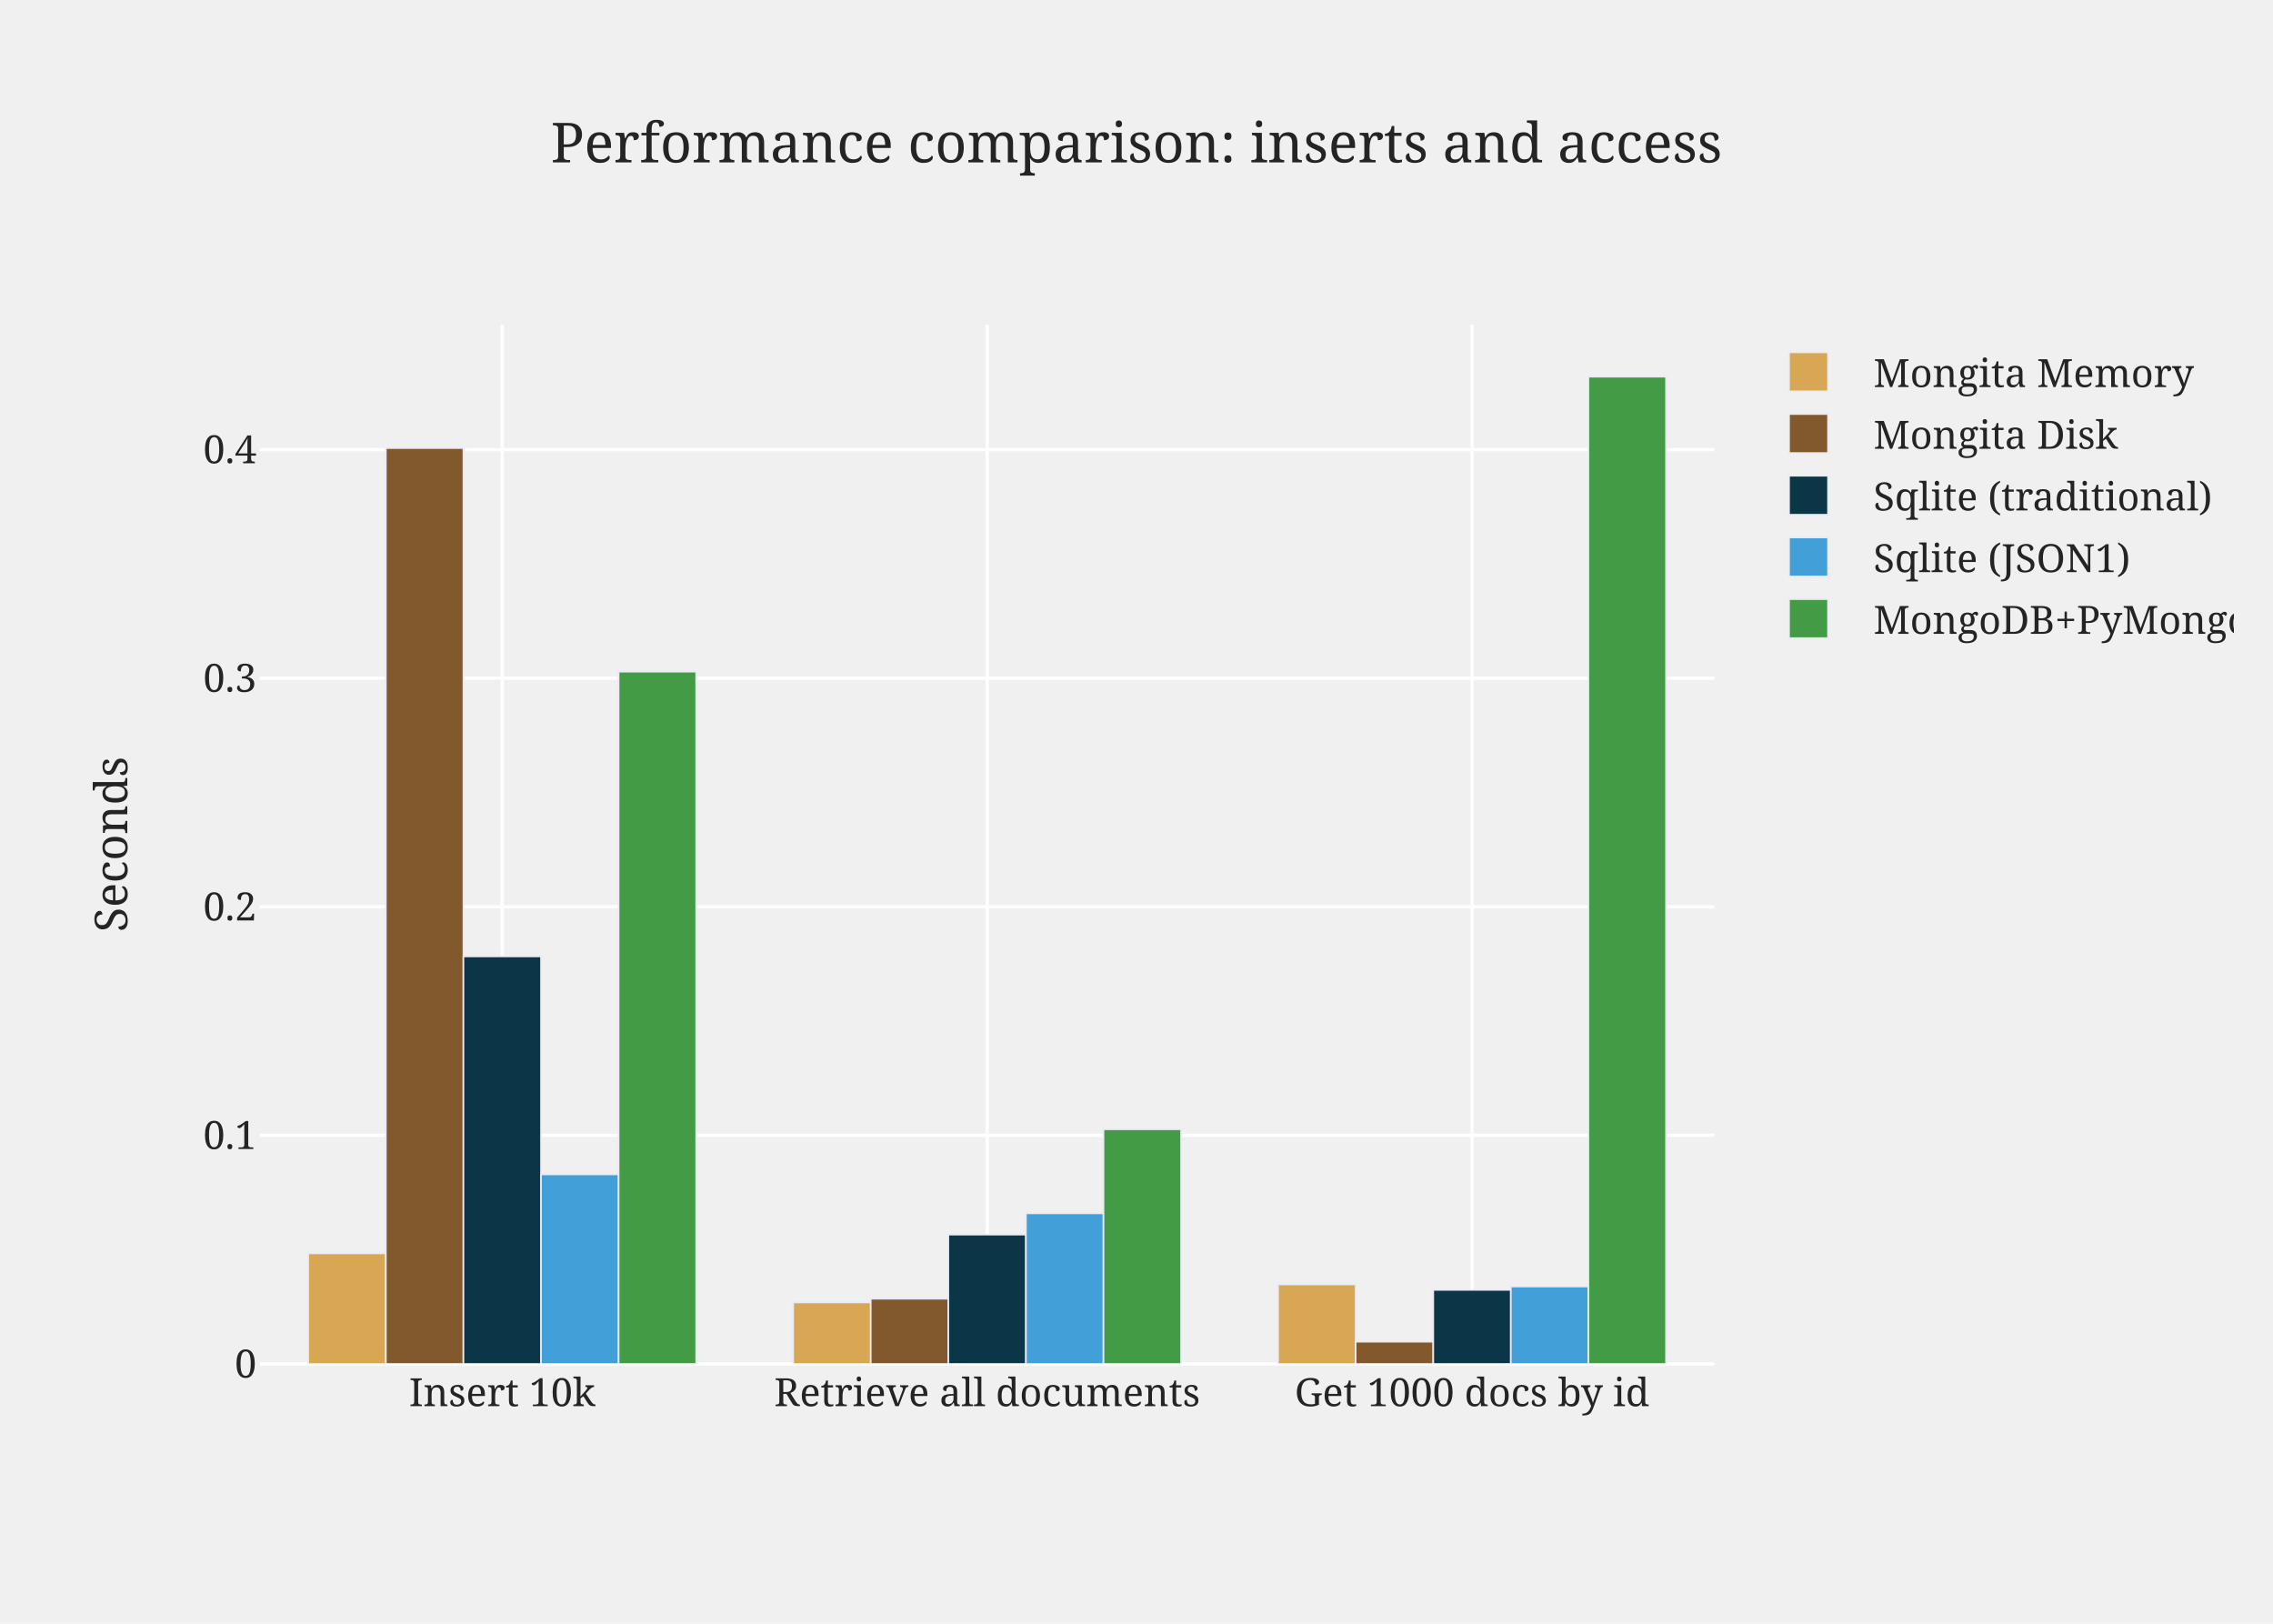
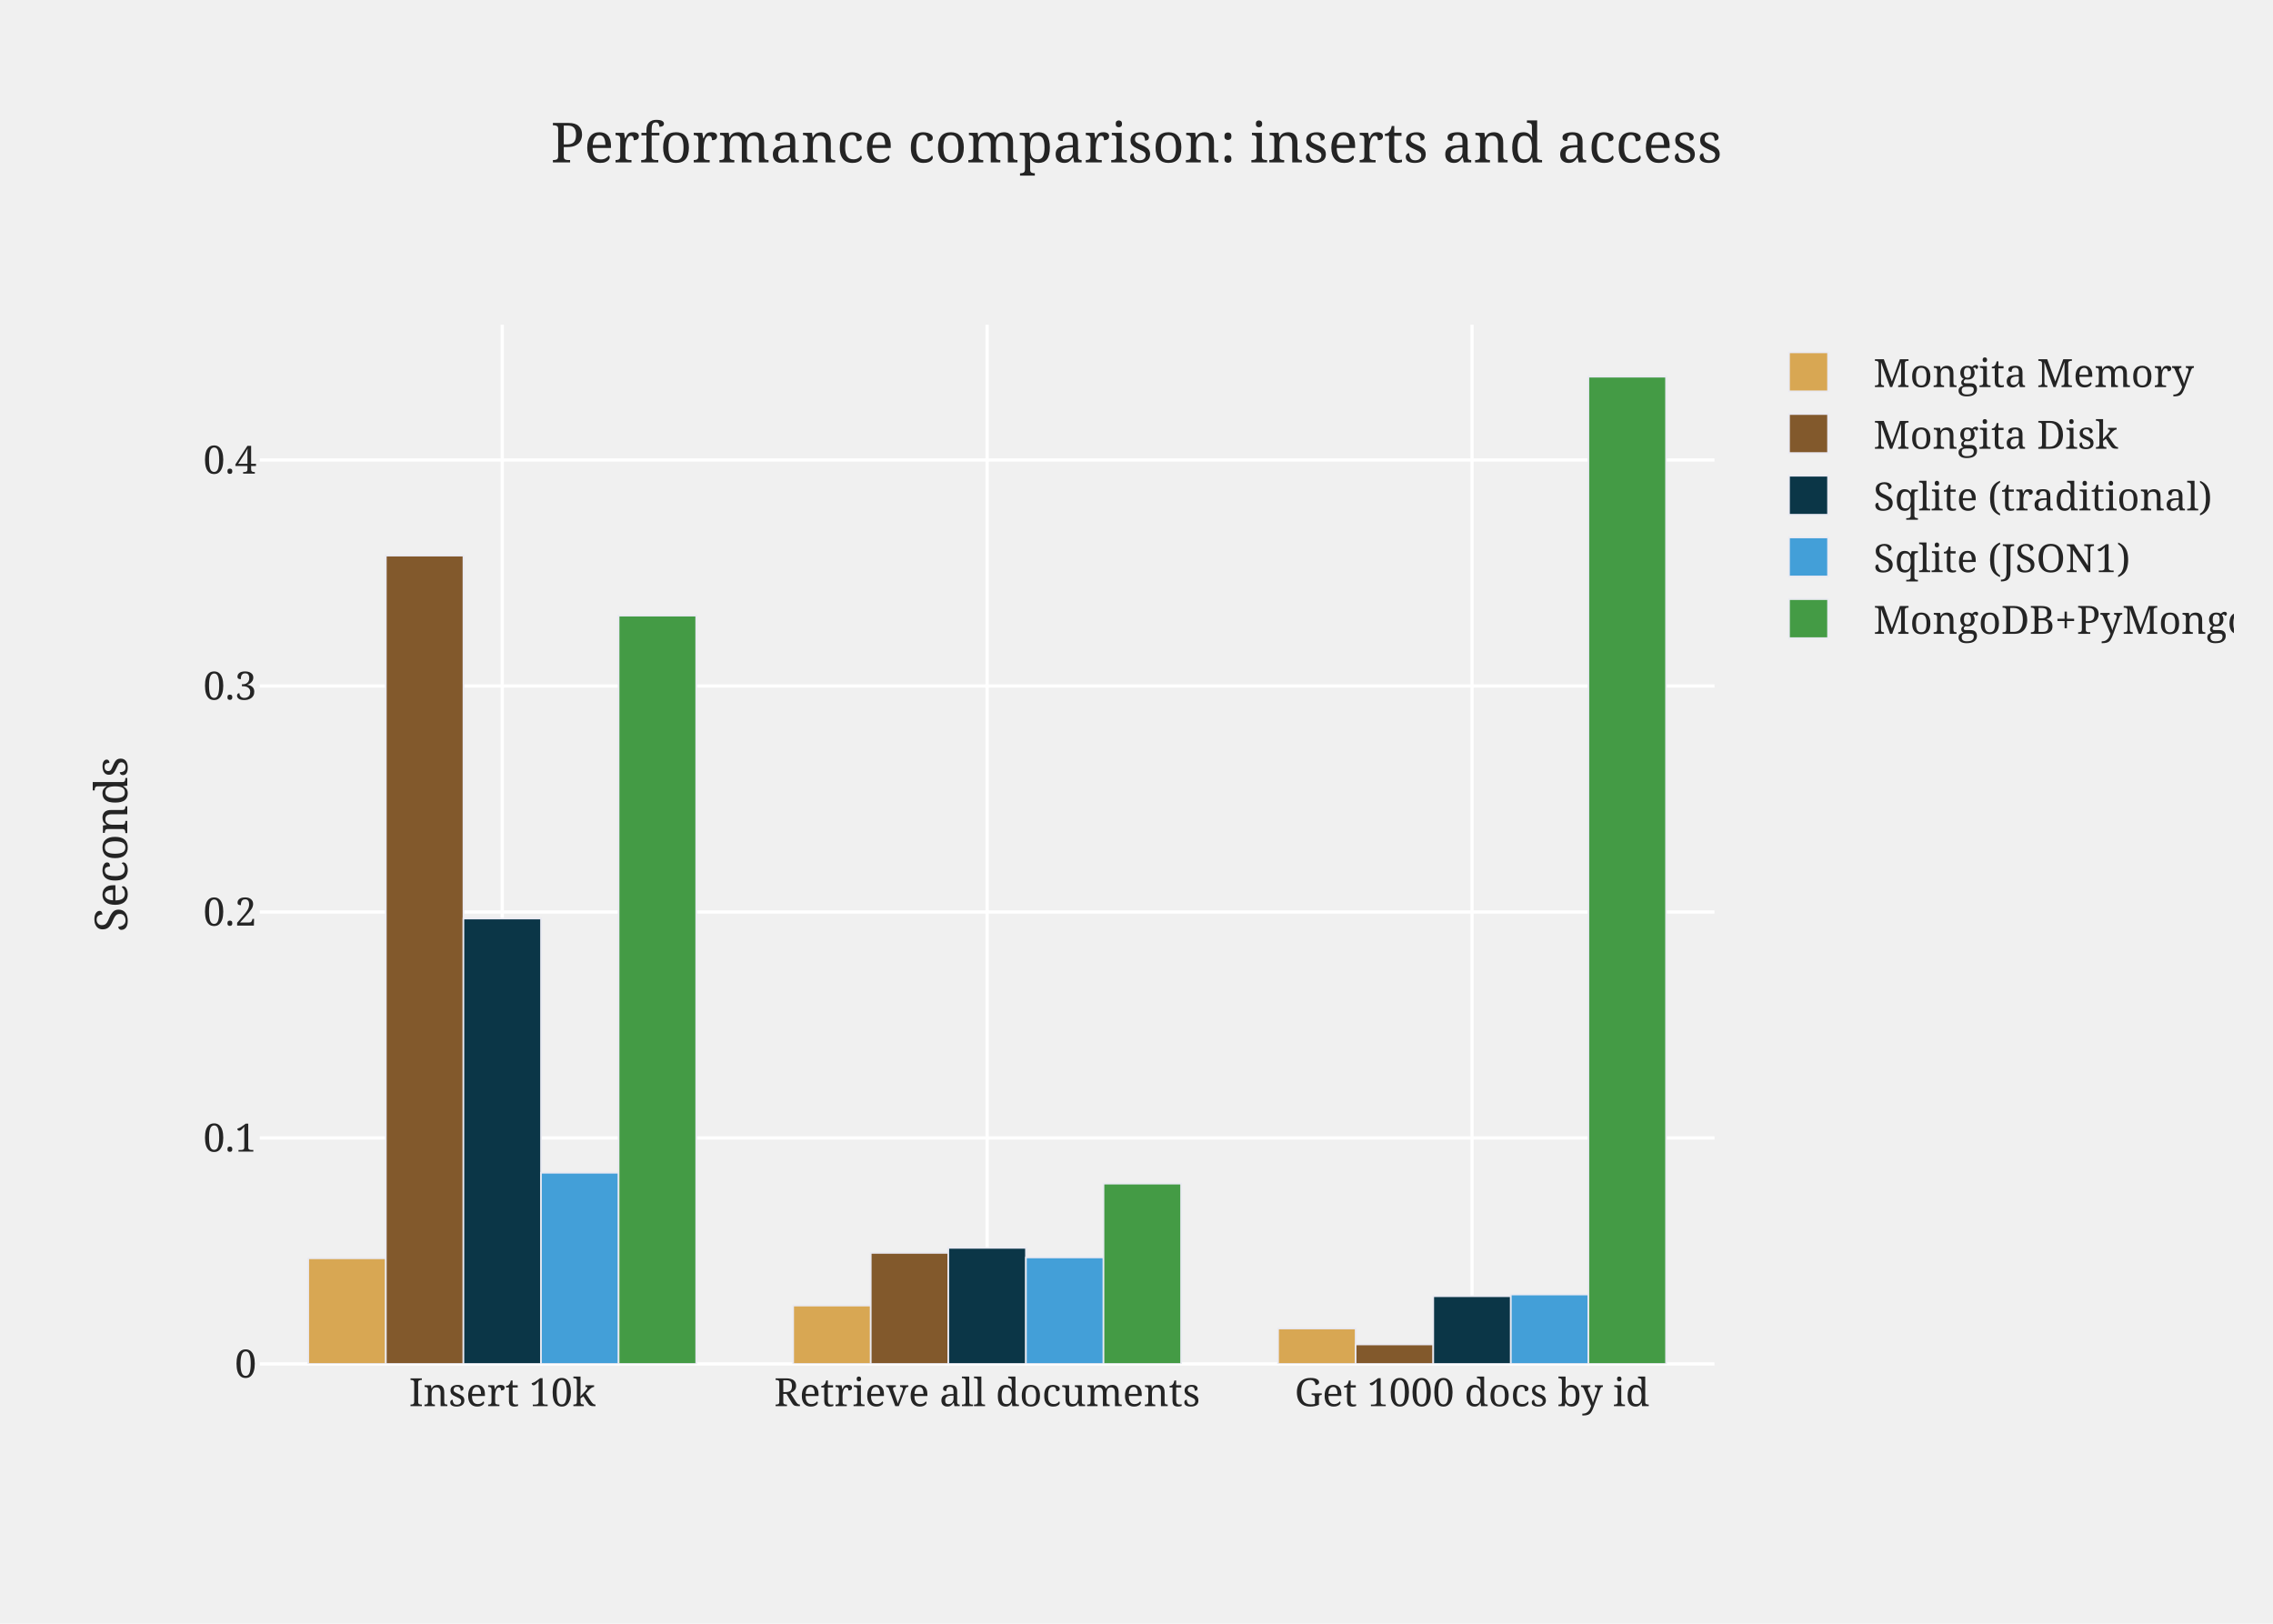
<svg xmlns="http://www.w3.org/2000/svg" class="main-svg" width="700" height="500" style="" viewBox="0 0 700 500">
  <rect x="0" y="0" width="700" height="500" style="fill: rgb(240, 240, 240); fill-opacity: 1;" />
-   <defs id="defs-7c669e">
+   <defs id="defs-fd568b">
    <g class="clips">
-       <clipPath id="clip7c669exyplot" class="plotclip">
+       <clipPath id="clipfd568bxyplot" class="plotclip">
        <rect width="448" height="320" />
      </clipPath>
-       <clipPath class="axesclip" id="clip7c669ex">
+       <clipPath class="axesclip" id="clipfd568bx">
        <rect x="80" y="0" width="448" height="500" />
      </clipPath>
-       <clipPath class="axesclip" id="clip7c669ey">
+       <clipPath class="axesclip" id="clipfd568by">
        <rect x="0" y="100" width="700" height="320" />
      </clipPath>
-       <clipPath class="axesclip" id="clip7c669exy">
+       <clipPath class="axesclip" id="clipfd568bxy">
        <rect x="80" y="100" width="448" height="320" />
      </clipPath>
    </g>
    <g class="gradients" />
  </defs>
  <g class="bglayer" />
  <g class="layer-below">
    <g class="imagelayer" />
    <g class="shapelayer" />
  </g>
  <g class="cartesianlayer">
    <g class="subplot xy">
      <g class="layer-subplot">
        <g class="shapelayer" />
        <g class="imagelayer" />
      </g>
      <g class="gridlayer">
        <g class="x">
          <path class="xgrid crisp" transform="translate(154.67,0)" d="M0,100v320" style="stroke: rgb(255, 255, 255); stroke-opacity: 1; stroke-width: 1px;" />
          <path class="xgrid crisp" transform="translate(304,0)" d="M0,100v320" style="stroke: rgb(255, 255, 255); stroke-opacity: 1; stroke-width: 1px;" />
          <path class="xgrid crisp" transform="translate(453.33,0)" d="M0,100v320" style="stroke: rgb(255, 255, 255); stroke-opacity: 1; stroke-width: 1px;" />
        </g>
        <g class="y">
-           <path class="ygrid crisp" transform="translate(0,349.61)" d="M80,0h448" style="stroke: rgb(255, 255, 255); stroke-opacity: 1; stroke-width: 1px;" />
-           <path class="ygrid crisp" transform="translate(0,279.23)" d="M80,0h448" style="stroke: rgb(255, 255, 255); stroke-opacity: 1; stroke-width: 1px;" />
-           <path class="ygrid crisp" transform="translate(0,208.84)" d="M80,0h448" style="stroke: rgb(255, 255, 255); stroke-opacity: 1; stroke-width: 1px;" />
-           <path class="ygrid crisp" transform="translate(0,138.45)" d="M80,0h448" style="stroke: rgb(255, 255, 255); stroke-opacity: 1; stroke-width: 1px;" />
+           <path class="ygrid crisp" transform="translate(0,350.41)" d="M80,0h448" style="stroke: rgb(255, 255, 255); stroke-opacity: 1; stroke-width: 1px;" />
+           <path class="ygrid crisp" transform="translate(0,280.83)" d="M80,0h448" style="stroke: rgb(255, 255, 255); stroke-opacity: 1; stroke-width: 1px;" />
+           <path class="ygrid crisp" transform="translate(0,211.24)" d="M80,0h448" style="stroke: rgb(255, 255, 255); stroke-opacity: 1; stroke-width: 1px;" />
+           <path class="ygrid crisp" transform="translate(0,141.65)" d="M80,0h448" style="stroke: rgb(255, 255, 255); stroke-opacity: 1; stroke-width: 1px;" />
        </g>
      </g>
      <g class="zerolinelayer">
        <path class="yzl zl crisp" transform="translate(0,420)" d="M80,0h448" style="stroke: rgb(255, 255, 255); stroke-opacity: 1; stroke-width: 1px;" />
      </g>
      <path class="xlines-below" />
      <path class="ylines-below" />
      <g class="overlines-below" />
      <g class="xaxislayer-below" />
      <g class="yaxislayer-below" />
      <g class="overaxes-below" />
-       <g class="plot" transform="translate(80,100)" clip-path="url('#clip7c669exyplot')">
+       <g class="plot" transform="translate(80,100)" clip-path="url('#clipfd568bxyplot')">
        <g class="barlayer mlayer">
          <g class="trace bars" style="opacity: 1;">
            <g class="points">
              <g class="point">
-                 <path d="M14.93,320V285.95H38.83V320Z" style="vector-effect: non-scaling-stroke; opacity: 1; stroke-width: 0.5px; fill: rgb(216, 167, 83); fill-opacity: 1; stroke: rgb(234, 234, 242); stroke-opacity: 1;" />
-               </g>
-               <g class="point">
-                 <path d="M164.27,320V301.06H188.16V320Z" style="vector-effect: non-scaling-stroke; opacity: 1; stroke-width: 0.5px; fill: rgb(216, 167, 83); fill-opacity: 1; stroke: rgb(234, 234, 242); stroke-opacity: 1;" />
-               </g>
-               <g class="point">
-                 <path d="M313.6,320V295.52H337.49V320Z" style="vector-effect: non-scaling-stroke; opacity: 1; stroke-width: 0.5px; fill: rgb(216, 167, 83); fill-opacity: 1; stroke: rgb(234, 234, 242); stroke-opacity: 1;" />
-               </g>
-             </g>
-           </g>
-           <g class="trace bars" style="opacity: 1;">
-             <g class="points">
-               <g class="point">
-                 <path d="M38.83,320V37.98H62.72V320Z" style="vector-effect: non-scaling-stroke; opacity: 1; stroke-width: 0.5px; fill: rgb(130, 89, 44); fill-opacity: 1; stroke: rgb(234, 234, 242); stroke-opacity: 1;" />
-               </g>
-               <g class="point">
-                 <path d="M188.16,320V299.92H212.05V320Z" style="vector-effect: non-scaling-stroke; opacity: 1; stroke-width: 0.5px; fill: rgb(130, 89, 44); fill-opacity: 1; stroke: rgb(234, 234, 242); stroke-opacity: 1;" />
-               </g>
-               <g class="point">
-                 <path d="M337.49,320V313.16H361.39V320Z" style="vector-effect: non-scaling-stroke; opacity: 1; stroke-width: 0.5px; fill: rgb(130, 89, 44); fill-opacity: 1; stroke: rgb(234, 234, 242); stroke-opacity: 1;" />
-               </g>
-             </g>
-           </g>
-           <g class="trace bars" style="opacity: 1;">
-             <g class="points">
-               <g class="point">
-                 <path d="M62.72,320V194.51H86.61V320Z" style="vector-effect: non-scaling-stroke; opacity: 1; stroke-width: 0.5px; fill: rgb(11, 54, 71); fill-opacity: 1; stroke: rgb(234, 234, 242); stroke-opacity: 1;" />
-               </g>
-               <g class="point">
-                 <path d="M212.05,320V280.18H235.95V320Z" style="vector-effect: non-scaling-stroke; opacity: 1; stroke-width: 0.5px; fill: rgb(11, 54, 71); fill-opacity: 1; stroke: rgb(234, 234, 242); stroke-opacity: 1;" />
-               </g>
-               <g class="point">
-                 <path d="M361.39,320V297.2H385.28V320Z" style="vector-effect: non-scaling-stroke; opacity: 1; stroke-width: 0.5px; fill: rgb(11, 54, 71); fill-opacity: 1; stroke: rgb(234, 234, 242); stroke-opacity: 1;" />
-               </g>
-             </g>
-           </g>
-           <g class="trace bars" style="opacity: 1;">
-             <g class="points">
-               <g class="point">
-                 <path d="M86.61,320V261.63H110.51V320Z" style="vector-effect: non-scaling-stroke; opacity: 1; stroke-width: 0.5px; fill: rgb(67, 159, 216); fill-opacity: 1; stroke: rgb(234, 234, 242); stroke-opacity: 1;" />
-               </g>
-               <g class="point">
-                 <path d="M235.95,320V273.63H259.84V320Z" style="vector-effect: non-scaling-stroke; opacity: 1; stroke-width: 0.5px; fill: rgb(67, 159, 216); fill-opacity: 1; stroke: rgb(234, 234, 242); stroke-opacity: 1;" />
-               </g>
-               <g class="point">
-                 <path d="M385.28,320V296.16H409.17V320Z" style="vector-effect: non-scaling-stroke; opacity: 1; stroke-width: 0.5px; fill: rgb(67, 159, 216); fill-opacity: 1; stroke: rgb(234, 234, 242); stroke-opacity: 1;" />
-               </g>
-             </g>
-           </g>
-           <g class="trace bars" style="opacity: 1;">
-             <g class="points">
-               <g class="point">
-                 <path d="M110.51,320V106.83H134.4V320Z" style="vector-effect: non-scaling-stroke; opacity: 1; stroke-width: 0.5px; fill: rgb(68, 155, 69); fill-opacity: 1; stroke: rgb(234, 234, 242); stroke-opacity: 1;" />
-               </g>
-               <g class="point">
-                 <path d="M259.84,320V247.75H283.73V320Z" style="vector-effect: non-scaling-stroke; opacity: 1; stroke-width: 0.5px; fill: rgb(68, 155, 69); fill-opacity: 1; stroke: rgb(234, 234, 242); stroke-opacity: 1;" />
+                 <path d="M14.93,320V287.47H38.83V320Z" style="vector-effect: non-scaling-stroke; opacity: 1; stroke-width: 0.5px; fill: rgb(216, 167, 83); fill-opacity: 1; stroke: rgb(234, 234, 242); stroke-opacity: 1;" />
+               </g>
+               <g class="point">
+                 <path d="M164.27,320V302.03H188.16V320Z" style="vector-effect: non-scaling-stroke; opacity: 1; stroke-width: 0.5px; fill: rgb(216, 167, 83); fill-opacity: 1; stroke: rgb(234, 234, 242); stroke-opacity: 1;" />
+               </g>
+               <g class="point">
+                 <path d="M313.6,320V309.09H337.49V320Z" style="vector-effect: non-scaling-stroke; opacity: 1; stroke-width: 0.5px; fill: rgb(216, 167, 83); fill-opacity: 1; stroke: rgb(234, 234, 242); stroke-opacity: 1;" />
+               </g>
+             </g>
+           </g>
+           <g class="trace bars" style="opacity: 1;">
+             <g class="points">
+               <g class="point">
+                 <path d="M38.83,320V71.1H62.72V320Z" style="vector-effect: non-scaling-stroke; opacity: 1; stroke-width: 0.5px; fill: rgb(130, 89, 44); fill-opacity: 1; stroke: rgb(234, 234, 242); stroke-opacity: 1;" />
+               </g>
+               <g class="point">
+                 <path d="M188.16,320V285.81H212.05V320Z" style="vector-effect: non-scaling-stroke; opacity: 1; stroke-width: 0.5px; fill: rgb(130, 89, 44); fill-opacity: 1; stroke: rgb(234, 234, 242); stroke-opacity: 1;" />
+               </g>
+               <g class="point">
+                 <path d="M337.49,320V314H361.39V320Z" style="vector-effect: non-scaling-stroke; opacity: 1; stroke-width: 0.5px; fill: rgb(130, 89, 44); fill-opacity: 1; stroke: rgb(234, 234, 242); stroke-opacity: 1;" />
+               </g>
+             </g>
+           </g>
+           <g class="trace bars" style="opacity: 1;">
+             <g class="points">
+               <g class="point">
+                 <path d="M62.72,320V182.85H86.61V320Z" style="vector-effect: non-scaling-stroke; opacity: 1; stroke-width: 0.5px; fill: rgb(11, 54, 71); fill-opacity: 1; stroke: rgb(234, 234, 242); stroke-opacity: 1;" />
+               </g>
+               <g class="point">
+                 <path d="M212.05,320V284.26H235.95V320Z" style="vector-effect: non-scaling-stroke; opacity: 1; stroke-width: 0.5px; fill: rgb(11, 54, 71); fill-opacity: 1; stroke: rgb(234, 234, 242); stroke-opacity: 1;" />
+               </g>
+               <g class="point">
+                 <path d="M361.39,320V299.15H385.28V320Z" style="vector-effect: non-scaling-stroke; opacity: 1; stroke-width: 0.5px; fill: rgb(11, 54, 71); fill-opacity: 1; stroke: rgb(234, 234, 242); stroke-opacity: 1;" />
+               </g>
+             </g>
+           </g>
+           <g class="trace bars" style="opacity: 1;">
+             <g class="points">
+               <g class="point">
+                 <path d="M86.61,320V261.13H110.51V320Z" style="vector-effect: non-scaling-stroke; opacity: 1; stroke-width: 0.5px; fill: rgb(67, 159, 216); fill-opacity: 1; stroke: rgb(234, 234, 242); stroke-opacity: 1;" />
+               </g>
+               <g class="point">
+                 <path d="M235.95,320V287.21H259.84V320Z" style="vector-effect: non-scaling-stroke; opacity: 1; stroke-width: 0.5px; fill: rgb(67, 159, 216); fill-opacity: 1; stroke: rgb(234, 234, 242); stroke-opacity: 1;" />
+               </g>
+               <g class="point">
+                 <path d="M385.28,320V298.62H409.17V320Z" style="vector-effect: non-scaling-stroke; opacity: 1; stroke-width: 0.5px; fill: rgb(67, 159, 216); fill-opacity: 1; stroke: rgb(234, 234, 242); stroke-opacity: 1;" />
+               </g>
+             </g>
+           </g>
+           <g class="trace bars" style="opacity: 1;">
+             <g class="points">
+               <g class="point">
+                 <path d="M110.51,320V89.58H134.4V320Z" style="vector-effect: non-scaling-stroke; opacity: 1; stroke-width: 0.5px; fill: rgb(68, 155, 69); fill-opacity: 1; stroke: rgb(234, 234, 242); stroke-opacity: 1;" />
+               </g>
+               <g class="point">
+                 <path d="M259.84,320V264.48H283.73V320Z" style="vector-effect: non-scaling-stroke; opacity: 1; stroke-width: 0.5px; fill: rgb(68, 155, 69); fill-opacity: 1; stroke: rgb(234, 234, 242); stroke-opacity: 1;" />
              </g>
              <g class="point">
                <path d="M409.17,320V16H433.07V320Z" style="vector-effect: non-scaling-stroke; opacity: 1; stroke-width: 0.5px; fill: rgb(68, 155, 69); fill-opacity: 1; stroke: rgb(234, 234, 242); stroke-opacity: 1;" />
              </g>
            </g>
          </g>
        </g>
      </g>
      <g class="overplot" />
      <path class="xlines-above crisp" style="fill: none;" d="M0,0" />
      <path class="ylines-above crisp" style="fill: none;" d="M0,0" />
      <g class="overlines-above" />
      <g class="xaxislayer-above">
        <g class="xtick">
          <text text-anchor="middle" x="0" y="433" transform="translate(154.67,0)" style="font-family: Garamond; font-size: 12px; fill: rgb(36, 36, 36); fill-opacity: 1; white-space: pre;">Insert 10k</text>
        </g>
        <g class="xtick">
          <text text-anchor="middle" x="0" y="433" transform="translate(304,0)" style="font-family: Garamond; font-size: 12px; fill: rgb(36, 36, 36); fill-opacity: 1; white-space: pre;">Retrieve all documents</text>
        </g>
        <g class="xtick">
          <text text-anchor="middle" x="0" y="433" transform="translate(453.33,0)" style="font-family: Garamond; font-size: 12px; fill: rgb(36, 36, 36); fill-opacity: 1; white-space: pre;">Get 1000 docs by id</text>
        </g>
      </g>
      <g class="yaxislayer-above">
        <g class="ytick">
          <text text-anchor="end" x="79" y="4.2" transform="translate(0,420)" style="font-family: Garamond; font-size: 12px; fill: rgb(36, 36, 36); fill-opacity: 1; white-space: pre;">0</text>
        </g>
        <g class="ytick">
-           <text text-anchor="end" x="79" y="4.2" transform="translate(0,349.61)" style="font-family: Garamond; font-size: 12px; fill: rgb(36, 36, 36); fill-opacity: 1; white-space: pre;">0.1</text>
-         </g>
-         <g class="ytick">
-           <text text-anchor="end" x="79" y="4.2" transform="translate(0,279.23)" style="font-family: Garamond; font-size: 12px; fill: rgb(36, 36, 36); fill-opacity: 1; white-space: pre;">0.2</text>
-         </g>
-         <g class="ytick">
-           <text text-anchor="end" x="79" y="4.2" transform="translate(0,208.84)" style="font-family: Garamond; font-size: 12px; fill: rgb(36, 36, 36); fill-opacity: 1; white-space: pre;">0.3</text>
-         </g>
-         <g class="ytick">
-           <text text-anchor="end" x="79" y="4.2" transform="translate(0,138.45)" style="font-family: Garamond; font-size: 12px; fill: rgb(36, 36, 36); fill-opacity: 1; white-space: pre;">0.4</text>
+           <text text-anchor="end" x="79" y="4.2" transform="translate(0,350.41)" style="font-family: Garamond; font-size: 12px; fill: rgb(36, 36, 36); fill-opacity: 1; white-space: pre;">0.1</text>
+         </g>
+         <g class="ytick">
+           <text text-anchor="end" x="79" y="4.2" transform="translate(0,280.83)" style="font-family: Garamond; font-size: 12px; fill: rgb(36, 36, 36); fill-opacity: 1; white-space: pre;">0.2</text>
+         </g>
+         <g class="ytick">
+           <text text-anchor="end" x="79" y="4.2" transform="translate(0,211.24)" style="font-family: Garamond; font-size: 12px; fill: rgb(36, 36, 36); fill-opacity: 1; white-space: pre;">0.3</text>
+         </g>
+         <g class="ytick">
+           <text text-anchor="end" x="79" y="4.2" transform="translate(0,141.65)" style="font-family: Garamond; font-size: 12px; fill: rgb(36, 36, 36); fill-opacity: 1; white-space: pre;">0.4</text>
        </g>
      </g>
      <g class="overaxes-above" />
    </g>
  </g>
  <g class="polarlayer" />
  <g class="ternarylayer" />
  <g class="geolayer" />
  <g class="funnelarealayer" />
  <g class="pielayer" />
  <g class="treemaplayer" />
  <g class="sunburstlayer" />
  <g class="glimages" />
-   <defs id="topdefs-7c669e">
+   <defs id="topdefs-fd568b">
    <g class="clips" />
-     <clipPath id="legend7c669e">
+     <clipPath id="legendfd568b">
      <rect width="151" height="105" x="0" y="0" />
    </clipPath>
  </defs>
  <g class="layer-above">
    <g class="imagelayer" />
    <g class="shapelayer" />
  </g>
  <g class="infolayer">
    <g class="legend" pointer-events="all" transform="translate(536.96,100)">
      <rect class="bg" shape-rendering="crispEdges" style="stroke: rgb(68, 68, 68); stroke-opacity: 1; fill: rgb(240, 240, 240); fill-opacity: 1; stroke-width: 0px;" width="151" height="105" x="0" y="0" />
-       <g class="scrollbox" transform="" clip-path="url('#legend7c669e')">
+       <g class="scrollbox" transform="" clip-path="url('#legendfd568b')">
        <g class="groups">
          <g class="traces" style="opacity: 1;" transform="translate(0,14.5)">
            <text class="legendtext" text-anchor="start" x="40" y="4.68" style="font-family: Garamond; font-size: 12px; fill: rgb(36, 36, 36); fill-opacity: 1; white-space: pre;">Mongita Memory</text>
            <g class="layers" style="opacity: 1;">
              <g class="legendfill" />
              <g class="legendlines" />
              <g class="legendsymbols">
                <g class="legendpoints">
                  <path class="legendundefined" d="M6,6H-6V-6H6Z" transform="translate(20,0)" style="stroke-width: 0.5px; fill: rgb(216, 167, 83); fill-opacity: 1; stroke: rgb(234, 234, 242); stroke-opacity: 1;" />
                </g>
              </g>
            </g>
            <rect class="legendtoggle" x="0" y="-9.5" width="145.453" height="19" style="fill: rgb(0, 0, 0); fill-opacity: 0;" />
          </g>
          <g class="traces" style="opacity: 1;" transform="translate(0,33.5)">
            <text class="legendtext" text-anchor="start" x="40" y="4.68" style="font-family: Garamond; font-size: 12px; fill: rgb(36, 36, 36); fill-opacity: 1; white-space: pre;">Mongita Disk</text>
            <g class="layers" style="opacity: 1;">
              <g class="legendfill" />
              <g class="legendlines" />
              <g class="legendsymbols">
                <g class="legendpoints">
                  <path class="legendundefined" d="M6,6H-6V-6H6Z" transform="translate(20,0)" style="stroke-width: 0.5px; fill: rgb(130, 89, 44); fill-opacity: 1; stroke: rgb(234, 234, 242); stroke-opacity: 1;" />
                </g>
              </g>
            </g>
            <rect class="legendtoggle" x="0" y="-9.5" width="145.453" height="19" style="fill: rgb(0, 0, 0); fill-opacity: 0;" />
          </g>
          <g class="traces" style="opacity: 1;" transform="translate(0,52.5)">
            <text class="legendtext" text-anchor="start" x="40" y="4.68" style="font-family: Garamond; font-size: 12px; fill: rgb(36, 36, 36); fill-opacity: 1; white-space: pre;">Sqlite (traditional)</text>
            <g class="layers" style="opacity: 1;">
              <g class="legendfill" />
              <g class="legendlines" />
              <g class="legendsymbols">
                <g class="legendpoints">
                  <path class="legendundefined" d="M6,6H-6V-6H6Z" transform="translate(20,0)" style="stroke-width: 0.5px; fill: rgb(11, 54, 71); fill-opacity: 1; stroke: rgb(234, 234, 242); stroke-opacity: 1;" />
                </g>
              </g>
            </g>
            <rect class="legendtoggle" x="0" y="-9.5" width="145.453" height="19" style="fill: rgb(0, 0, 0); fill-opacity: 0;" />
          </g>
          <g class="traces" style="opacity: 1;" transform="translate(0,71.5)">
            <text class="legendtext" text-anchor="start" x="40" y="4.68" style="font-family: Garamond; font-size: 12px; fill: rgb(36, 36, 36); fill-opacity: 1; white-space: pre;">Sqlite (JSON1)</text>
            <g class="layers" style="opacity: 1;">
              <g class="legendfill" />
              <g class="legendlines" />
              <g class="legendsymbols">
                <g class="legendpoints">
                  <path class="legendundefined" d="M6,6H-6V-6H6Z" transform="translate(20,0)" style="stroke-width: 0.5px; fill: rgb(67, 159, 216); fill-opacity: 1; stroke: rgb(234, 234, 242); stroke-opacity: 1;" />
                </g>
              </g>
            </g>
            <rect class="legendtoggle" x="0" y="-9.5" width="145.453" height="19" style="fill: rgb(0, 0, 0); fill-opacity: 0;" />
          </g>
          <g class="traces" style="opacity: 1;" transform="translate(0,90.5)">
            <text class="legendtext" text-anchor="start" x="40" y="4.68" style="font-family: Garamond; font-size: 12px; fill: rgb(36, 36, 36); fill-opacity: 1; white-space: pre;">MongoDB+PyMongo</text>
            <g class="layers" style="opacity: 1;">
              <g class="legendfill" />
              <g class="legendlines" />
              <g class="legendsymbols">
                <g class="legendpoints">
                  <path class="legendundefined" d="M6,6H-6V-6H6Z" transform="translate(20,0)" style="stroke-width: 0.5px; fill: rgb(68, 155, 69); fill-opacity: 1; stroke: rgb(234, 234, 242); stroke-opacity: 1;" />
                </g>
              </g>
            </g>
            <rect class="legendtoggle" x="0" y="-9.5" width="145.453" height="19" style="fill: rgb(0, 0, 0); fill-opacity: 0;" />
          </g>
        </g>
      </g>
      <rect class="scrollbar" rx="20" ry="3" width="0" height="0" style="fill: rgb(128, 139, 164); fill-opacity: 1;" x="0" y="0" />
    </g>
    <g class="g-gtitle">
      <text class="gtitle" x="350" y="50" text-anchor="middle" dy="0em" style="font-family: Garamond; font-size: 17px; fill: rgb(36, 36, 36); opacity: 1; font-weight: normal; white-space: pre;">Performance comparison: inserts and access</text>
    </g>
    <g class="g-xtitle" />
    <g class="g-ytitle">
      <text class="ytitle" transform="rotate(-90,39.2,260)" x="39.2" y="260" text-anchor="middle" style="font-family: Garamond; font-size: 14px; fill: rgb(36, 36, 36); opacity: 1; font-weight: normal; white-space: pre;">Seconds</text>
    </g>
  </g>
</svg>
